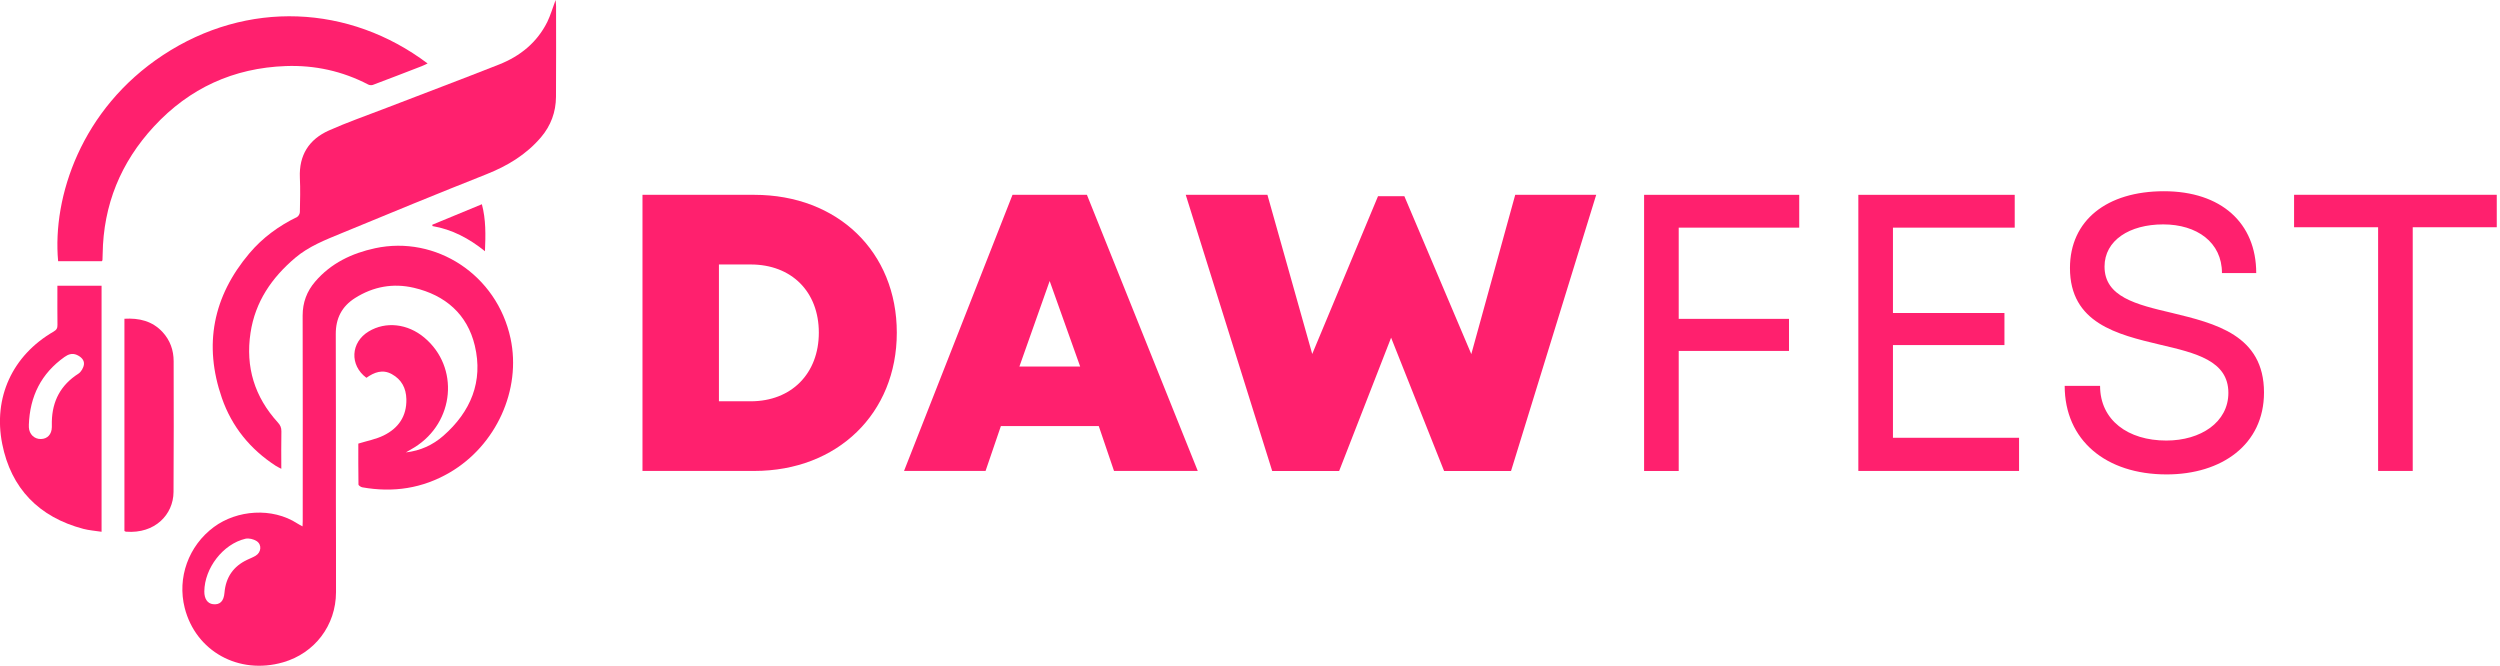
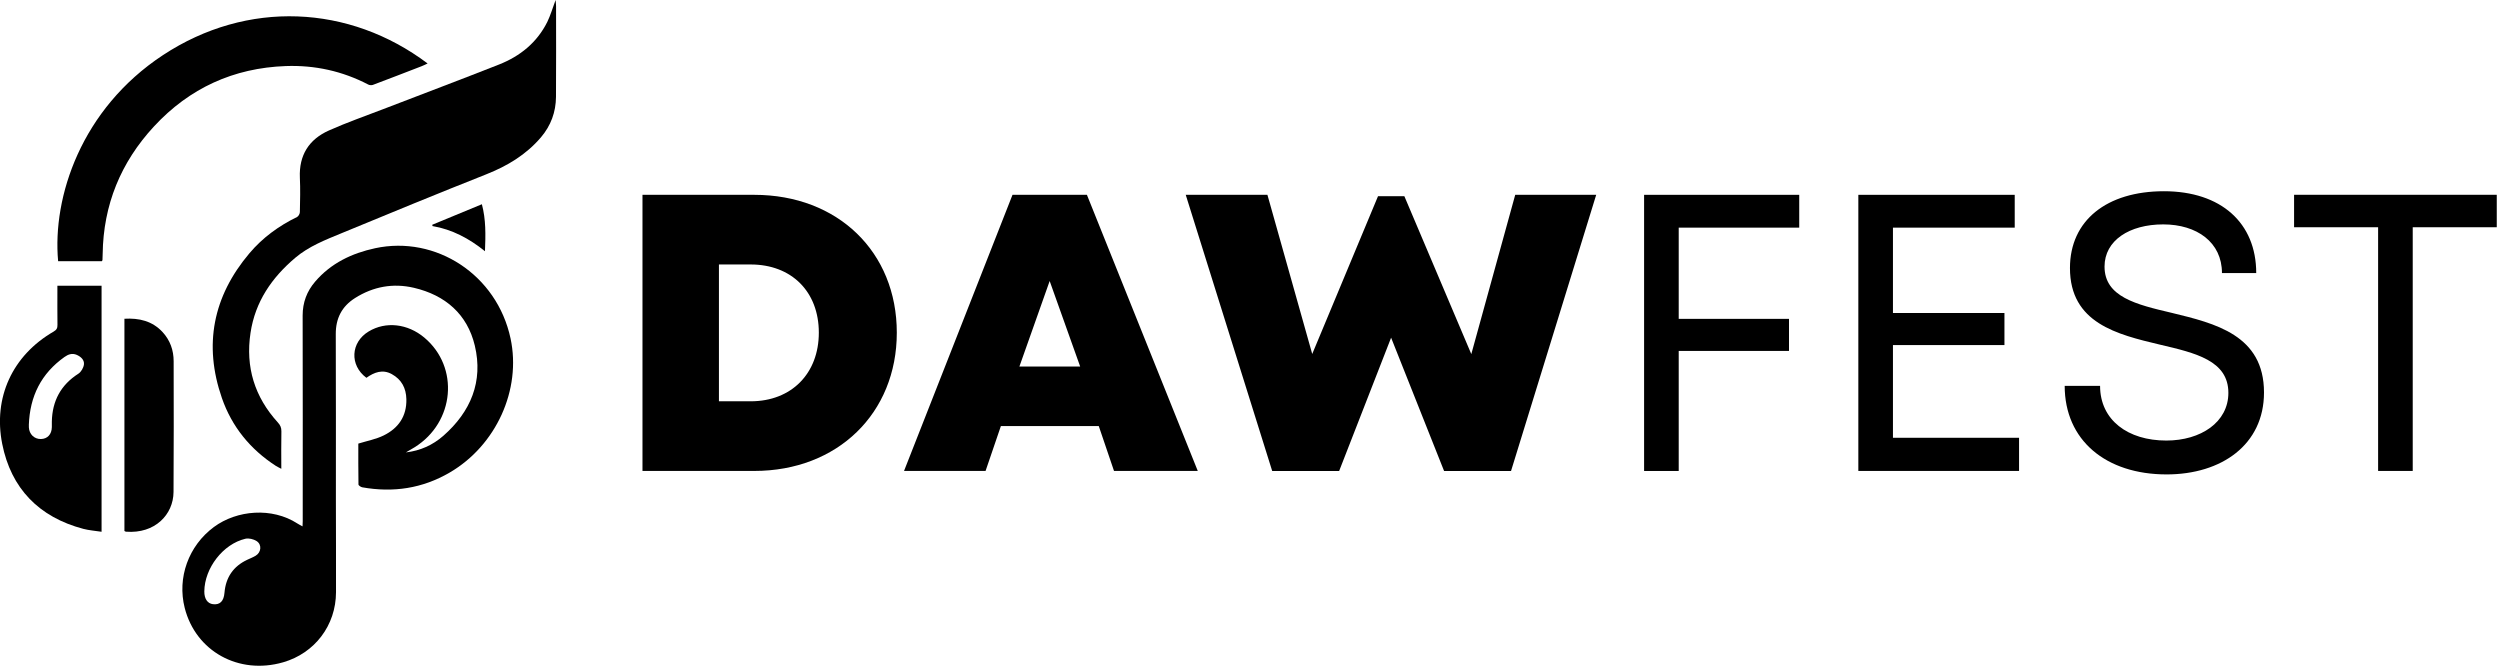
<svg xmlns="http://www.w3.org/2000/svg" id="Layer_1" data-name="Layer 1" viewBox="0 0 639.94 170.42">
  <defs>
    <style>
      .cls-1 {
-         fill: #FF206E;
+         fill: #000000;
      }
    </style>
  </defs>
  <g>
    <path class="cls-1" d="M103.93,115.8c3.64-.42,6.83-1.86,9.55-4.24,7.03-6.17,10.25-13.92,8.06-23.09-1.92-8.04-7.55-12.92-15.59-14.8-5.33-1.25-10.4-.32-15.05,2.61-3.39,2.14-4.97,5.2-4.95,9.24,.06,14.15,.02,28.3,.03,42.45,0,7.88,.06,15.75,.03,23.63-.02,8.47-5.43,15.59-13.53,17.93-11.36,3.28-22.37-2.8-25.2-13.92-1.96-7.72,.97-15.89,7.46-20.7,5.92-4.38,14.92-5.09,21.38-.91,.38,.25,.8,.45,1.32,.74,.02-.53,.05-.91,.05-1.28,0-17.57,.03-35.14-.02-52.7,0-3.34,1.08-6.2,3.2-8.67,4.05-4.73,9.41-7.27,15.35-8.55,15.53-3.34,31.18,6.76,34.67,23.1,2.8,13.12-3.68,27.38-15.58,34.32-6.99,4.08-14.47,5.19-22.38,3.78-.37-.07-.96-.47-.97-.73-.06-3.58-.04-7.16-.04-10.46,2.27-.7,4.51-1.11,6.48-2.08,3.77-1.85,5.93-4.91,5.82-9.31-.07-2.83-1.24-5.02-3.72-6.39-2.37-1.31-4.51-.48-6.51,.94-4.34-3.22-4.05-9.08,.59-11.87,4.37-2.63,9.95-2.01,14.23,1.57,9.04,7.57,7.79,21.68-2.48,28.08-.72,.45-1.47,.87-2.21,1.3Zm-51.63,35.58c-.02,1.89,.81,3.11,2.23,3.28,1.77,.21,2.75-.76,2.93-2.92,.33-3.95,2.26-6.79,5.87-8.47,.7-.33,1.43-.61,2.1-1.01,1.45-.86,1.66-2.86,.25-3.76-.78-.5-2-.8-2.88-.59-5.72,1.36-10.43,7.5-10.5,13.46Z" />
    <path class="cls-1" d="M142.22,0c.06,.75,.12,1.15,.12,1.56,0,7.74,.04,15.49-.02,23.23-.03,3.88-1.3,7.36-3.84,10.35-3.8,4.46-8.6,7.34-14.01,9.48-12.37,4.9-24.67,9.96-36.96,15.04-4.18,1.73-8.44,3.36-11.97,6.36-5.99,5.09-10.21,11.21-11.41,19.16-1.33,8.78,1.04,16.42,6.99,22.96,.62,.68,.93,1.32,.91,2.27-.07,3.11-.02,6.22-.02,9.59-.56-.3-1.01-.49-1.42-.76-6.54-4.24-11.25-10.03-13.79-17.35-4.73-13.62-2.27-26.03,7.04-37.05,3.37-3.99,7.5-7,12.19-9.29,.37-.18,.72-.82,.73-1.26,.06-2.94,.14-5.89,0-8.82-.25-5.74,2.32-9.79,7.43-12.07,4.56-2.04,9.3-3.69,13.97-5.49,9.86-3.8,19.76-7.52,29.59-11.4,5.39-2.13,9.72-5.62,12.35-10.91C140.91,3.94,141.43,2.11,142.22,0Z" />
    <path class="cls-1" d="M26.08,66.86c-3.71,0-7.46,0-11.2,0-1.51-16.42,5.91-38.98,26.85-52.76C63.28-.09,89.44,1.18,109.46,16.25c-.57,.26-1.04,.51-1.54,.7-4.15,1.61-8.3,3.21-12.47,4.78-.34,.13-.85,.08-1.17-.08-6.63-3.46-13.72-5.01-21.14-4.74-13.34,.48-24.65,5.65-33.72,15.45-8.51,9.19-12.97,20.08-13.14,32.65,0,.52-.02,1.04-.05,1.55,0,.08-.07,.15-.15,.3Z" />
    <path class="cls-1" d="M14.7,73.14h11.3v62.98c-1.63-.25-3.18-.36-4.65-.74-11.37-3-18.53-10.35-20.79-21.78-2.33-11.78,2.56-22.59,13.18-28.73,.76-.44,.99-.9,.97-1.72-.04-2.85-.02-5.71-.02-8.57,0-.46,0-.93,0-1.44Zm-7.31,35.69s0,.29,0,.55c.08,1.76,1.38,3.03,3.07,3,1.69-.03,2.78-1.2,2.81-3.05,0-.48,0-.95,0-1.43,.11-5.27,2.29-9.36,6.79-12.24,.72-.46,1.33-1.54,1.43-2.4,.12-1.12-.77-1.95-1.84-2.42-1.18-.51-2.19-.14-3.16,.55-5.91,4.21-8.86,9.99-9.11,17.44Z" />
    <path class="cls-1" d="M31.85,135.93v-54.34c3.76-.21,7.13,.56,9.77,3.42,1.93,2.1,2.83,4.64,2.83,7.46,.02,11.16,.05,22.32-.03,33.47-.04,5.76-4.74,10.74-12.17,10.16-.12,0-.23-.1-.4-.18Z" />
    <path class="cls-1" d="M124.13,64.3c-4.08-3.29-8.41-5.57-13.42-6.43-.02-.11-.04-.22-.06-.34,4.21-1.74,8.41-3.48,12.7-5.25,1.05,3.96,.96,7.85,.79,12.01Z" />
  </g>
  <g>
    <path class="cls-1" d="M229.56,85.15c0,20.63-15.15,35.4-36.49,35.4h-28.61V49.87h28.61c21.4,0,36.49,14.63,36.49,35.29Zm-19.96,0c0-10.49-6.98-17.45-17.44-17.45h-8.13v35.02h8.13c10.47,0,17.44-7.14,17.44-17.57Z" />
    <path class="cls-1" d="M281.26,109.07h-25.06l-3.92,11.48h-20.87l27.77-70.69h19.04l28.38,70.69h-21.44l-3.9-11.48Zm-12.57-37.14l-7.75,21.9h15.56l-7.81-21.9Z" />
    <path class="cls-1" d="M408.59,49.87l-21.8,70.69h-17.14l-13.56-34.12-13.3,34.12h-17.14l-22.13-70.69h20.91l11.47,40.74,16.84-40.39h6.74l17.14,40.42,11.24-40.77h20.74Z" />
    <path class="cls-1" d="M429.71,58.27v23.35h28.23v8.21h-28.23v30.73h-8.86V49.87h39.71v8.4h-30.86Z" />
    <path class="cls-1" d="M516.83,112.06v8.49h-41.14V49.87h40.03v8.4h-31.17v21.85h28.54v8.21h-28.54v23.73h32.28Z" />
    <path class="cls-1" d="M528.53,98.77h9.04c0,8.79,7.15,14,16.95,14,8.86,0,15.89-4.71,15.89-12.2,0-8.27-8.38-10.21-17.56-12.36-10.91-2.6-22.99-5.49-22.99-19.6,0-12.2,9.43-19.66,24.06-19.66s23.62,8.13,23.62,20.94h-8.77c0-7.86-6.41-12.45-15.04-12.45s-15.02,4.09-15.02,10.8c0,7.76,8.12,9.71,17.19,11.84,11.12,2.7,23.63,5.68,23.63,20.39,0,13.36-10.86,20.97-24.93,20.97-15.56,0-26.09-8.76-26.09-22.68Z" />
    <path class="cls-1" d="M639.11,58.17h-21.51v62.38h-8.86V58.17h-21.51v-8.31h51.88v8.31Z" />
  </g>
</svg>
